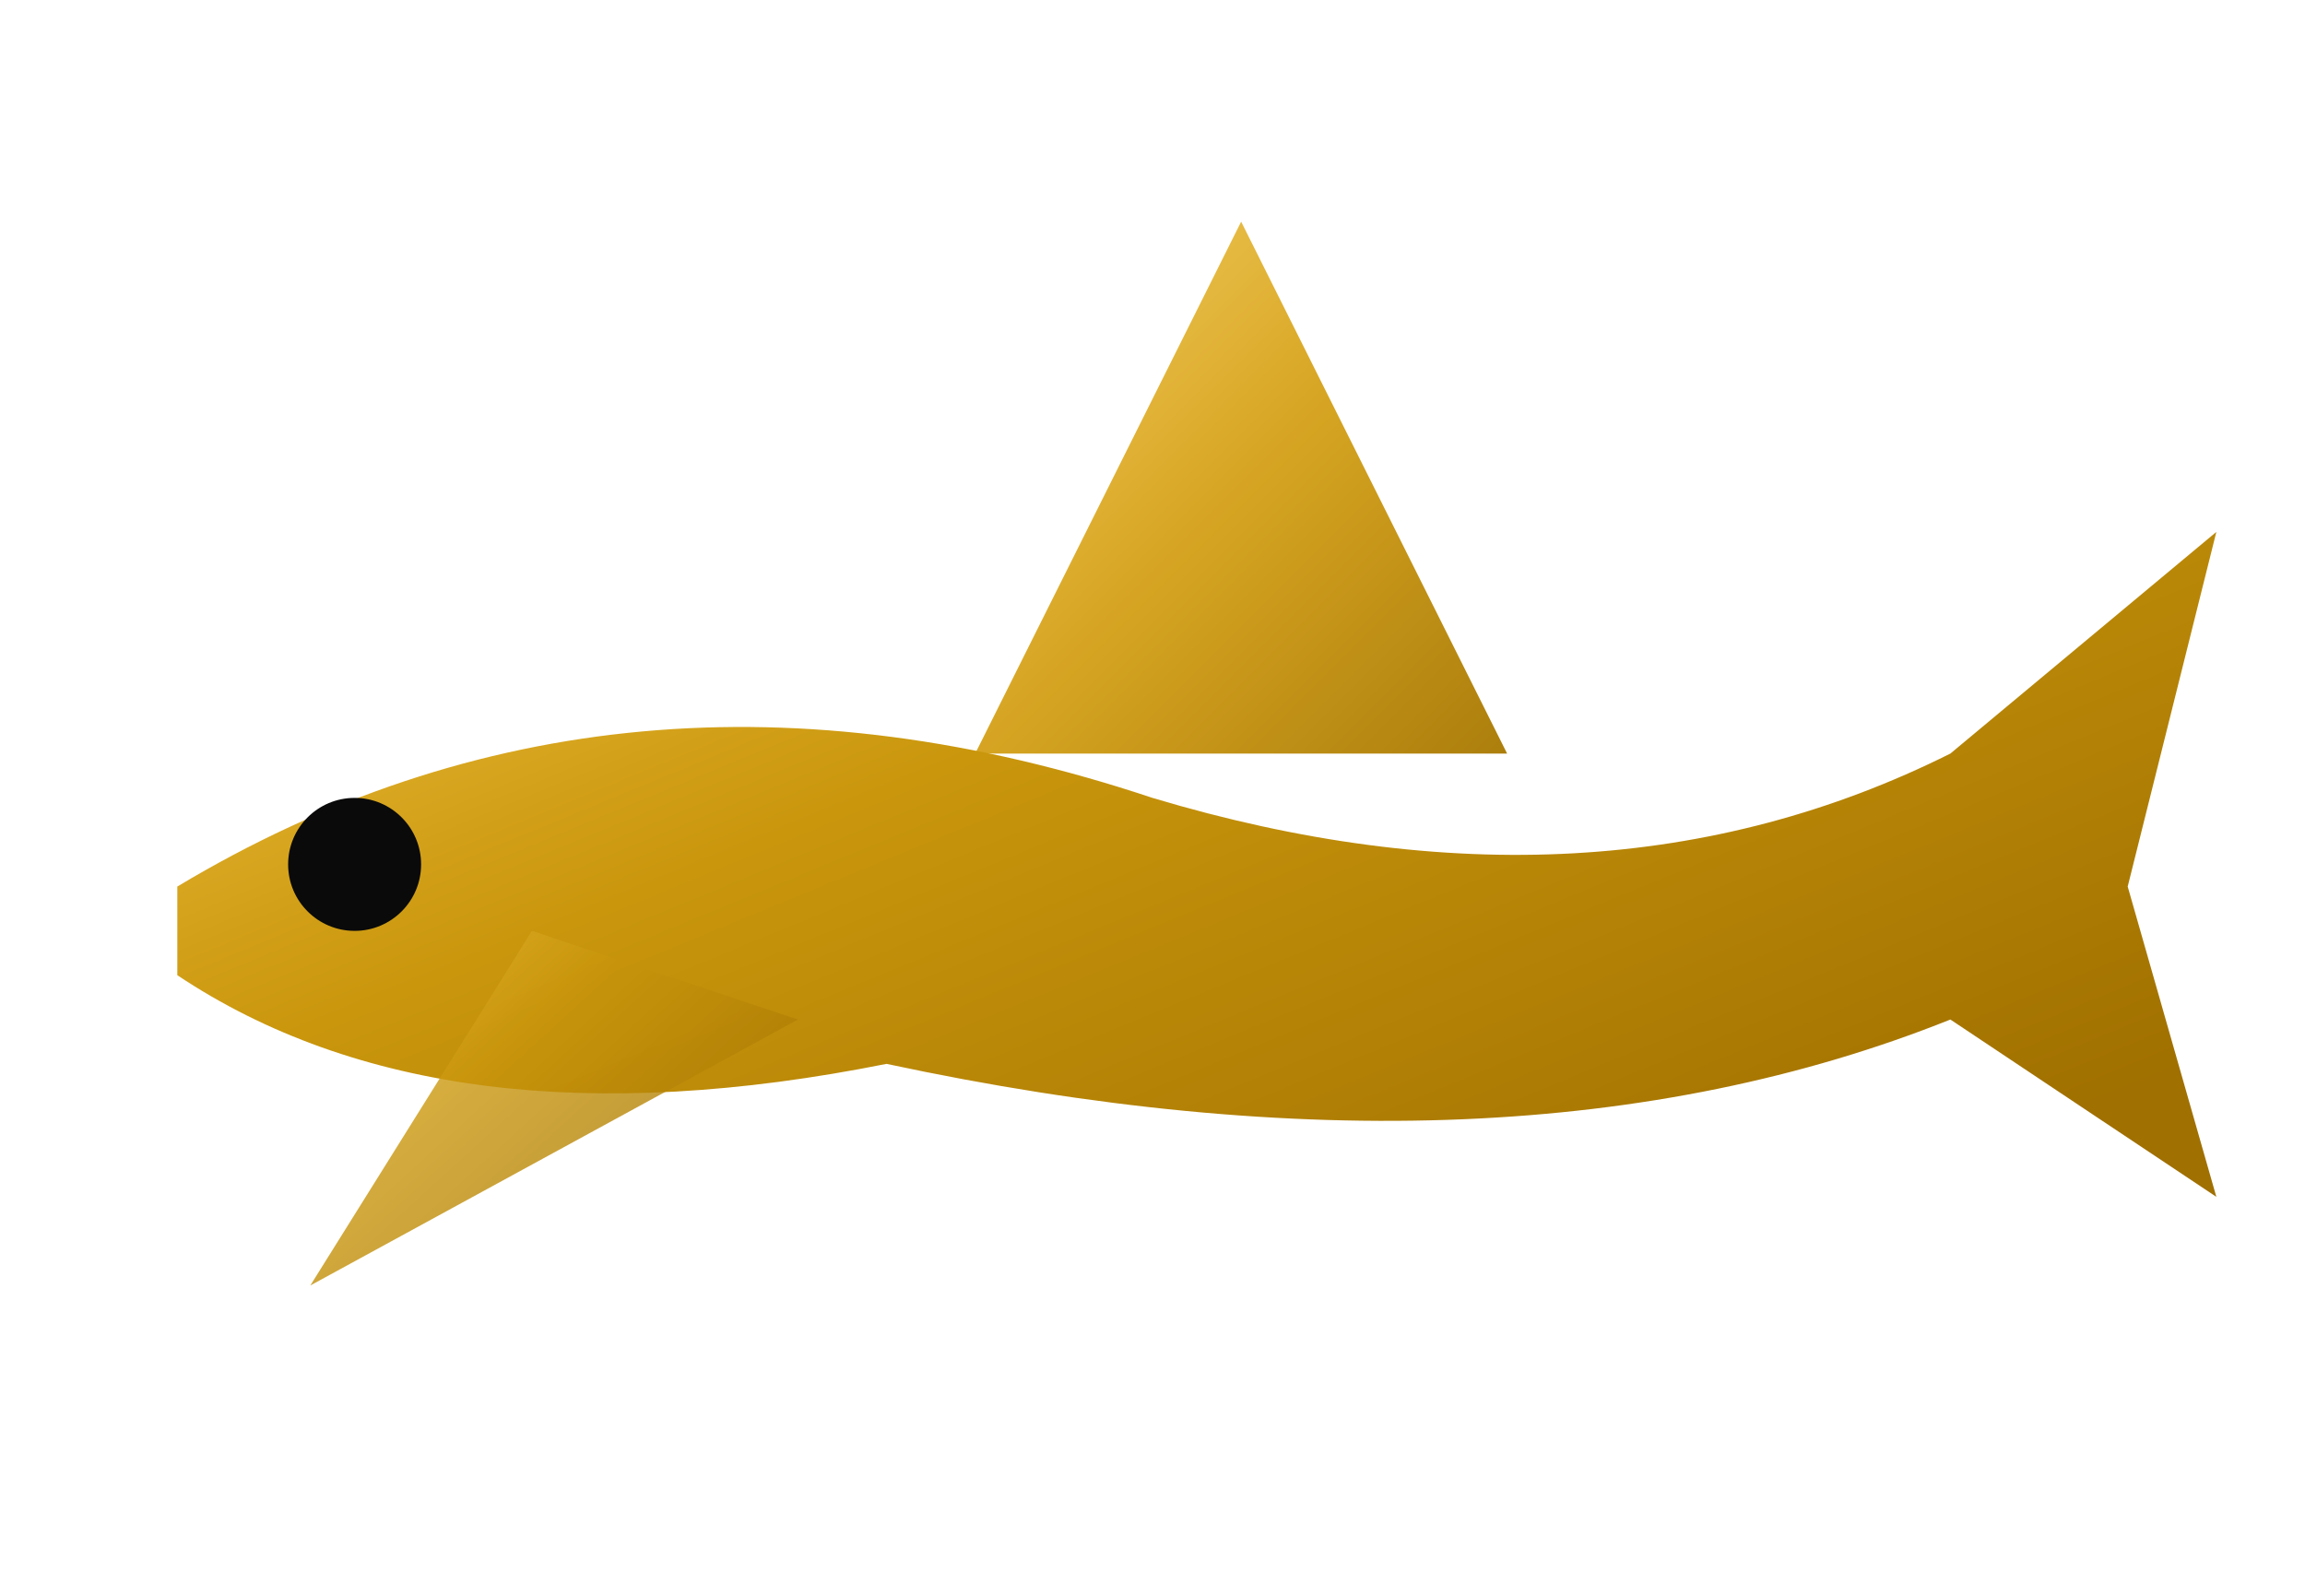
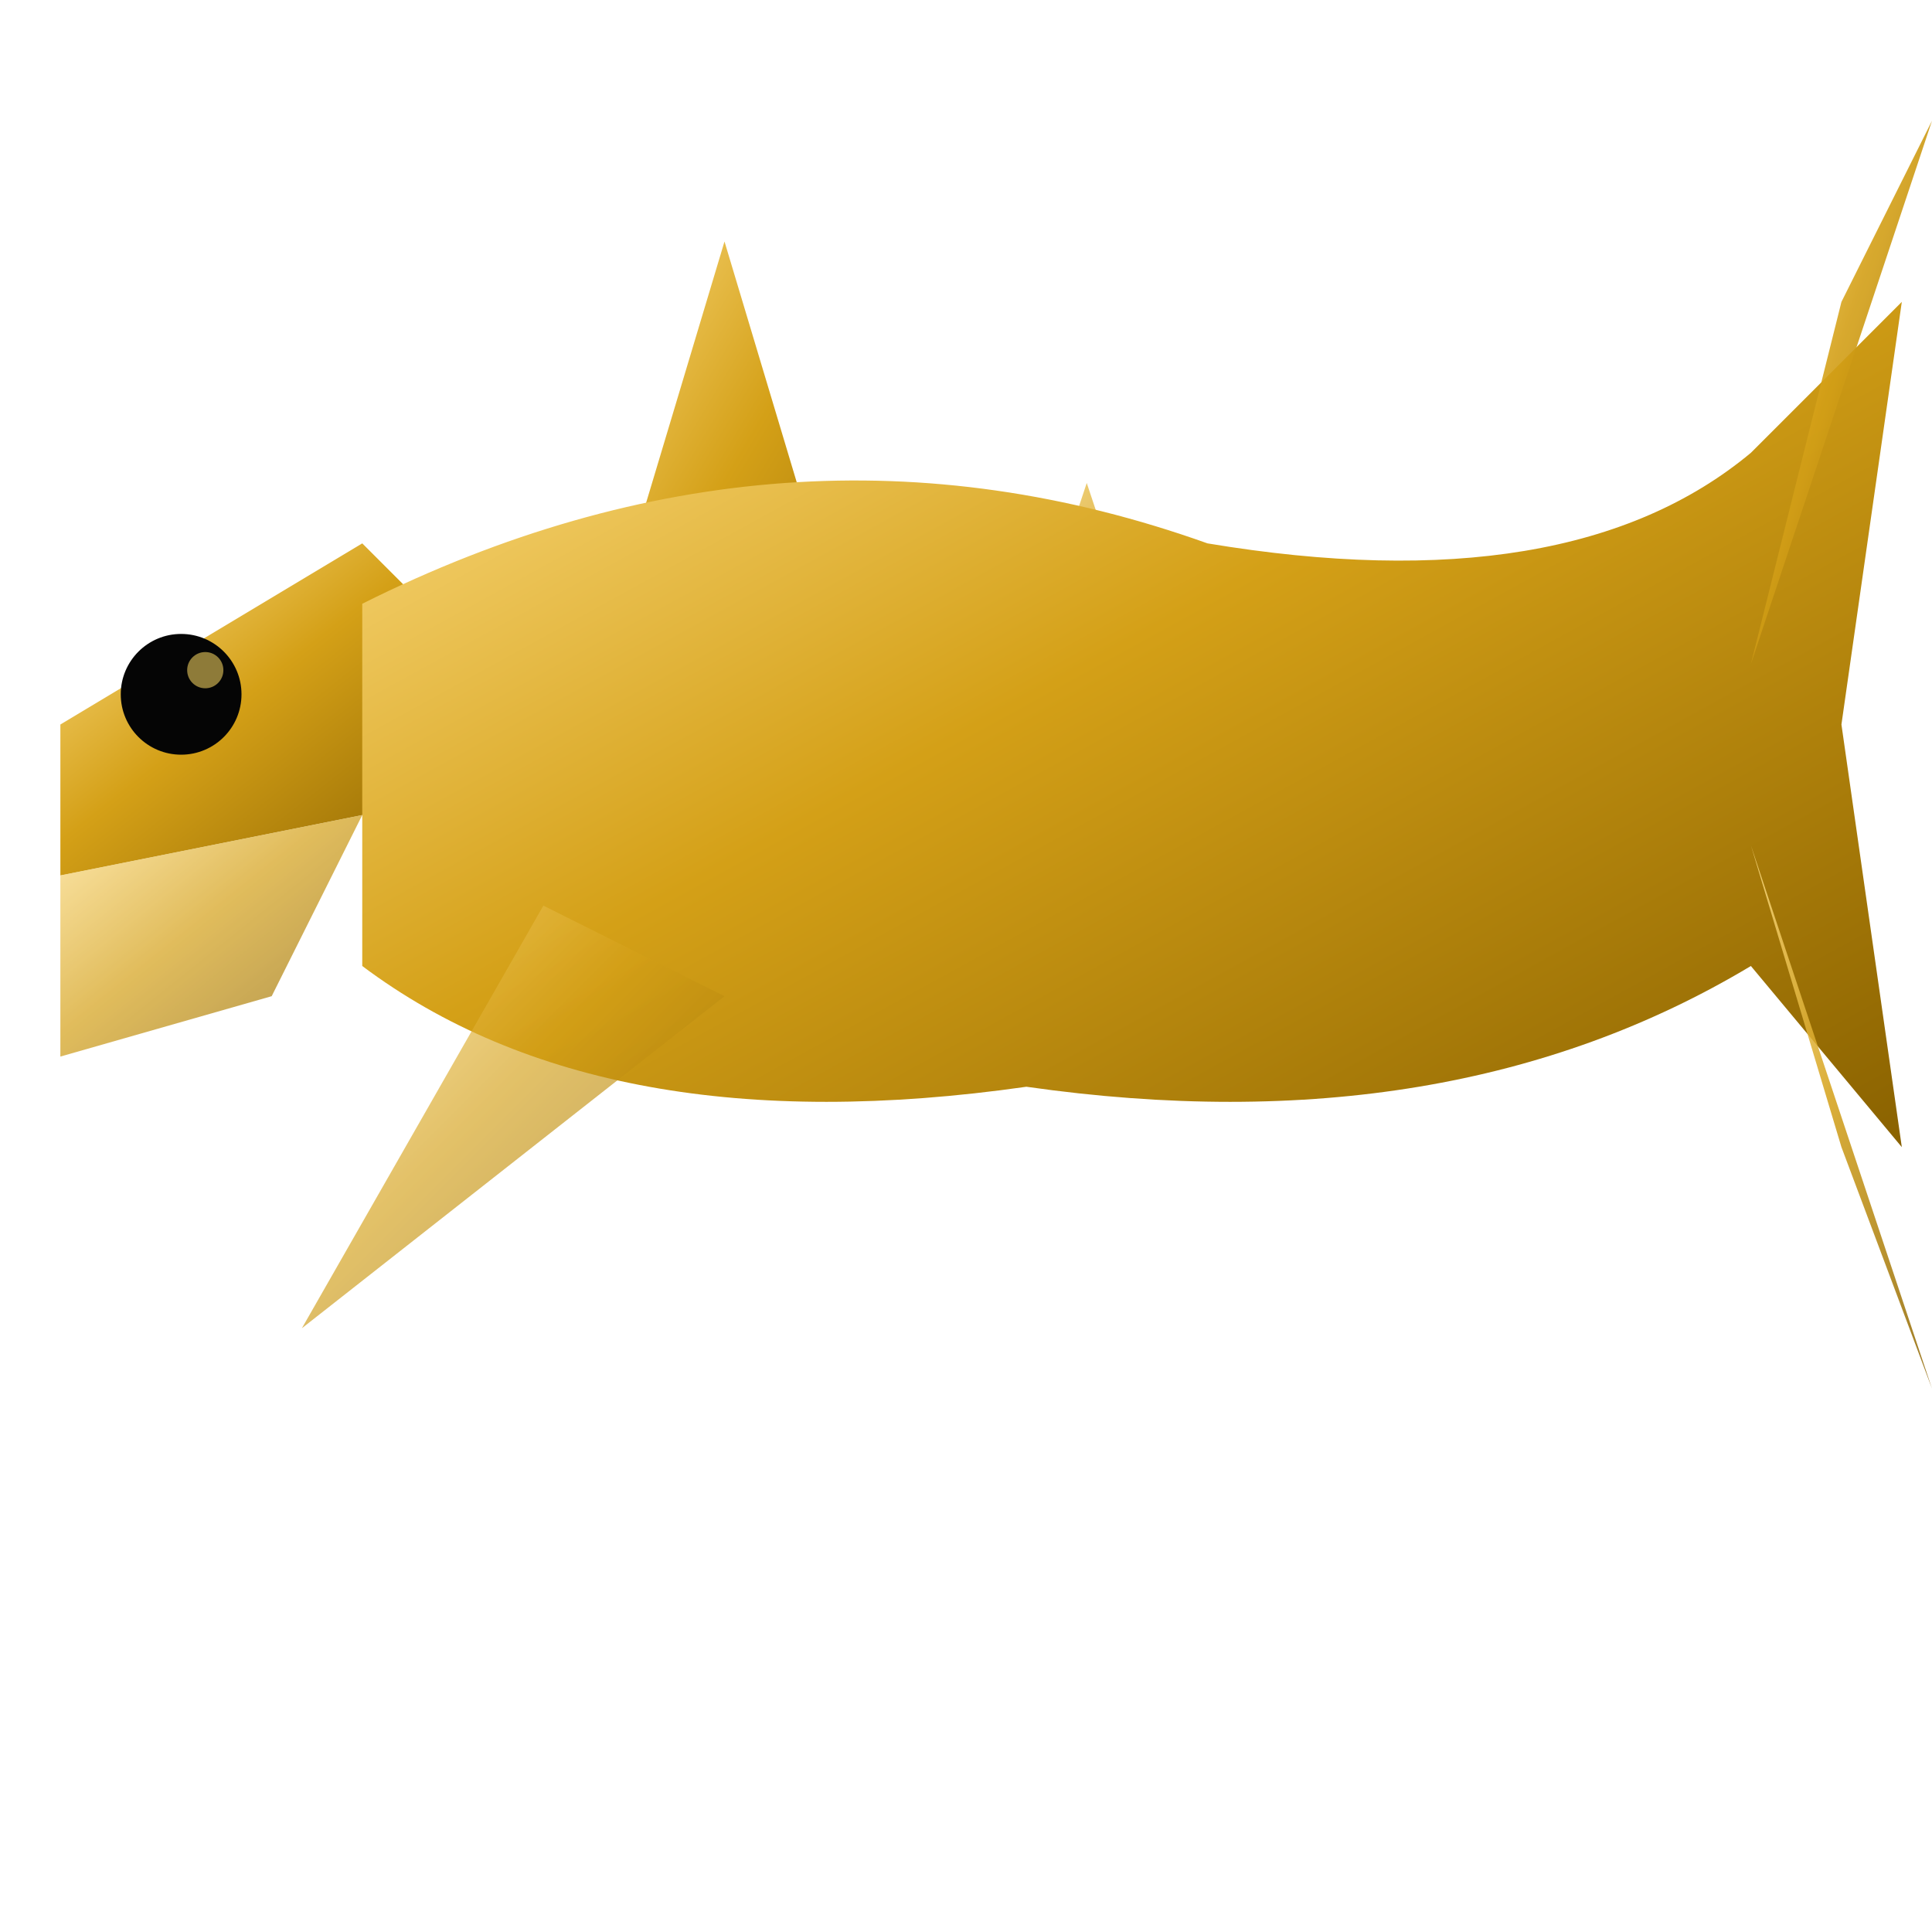
- <svg xmlns="http://www.w3.org/2000/svg" viewBox="0 0 52 36" fill="none">
+ <svg xmlns="http://www.w3.org/2000/svg" viewBox="0 0 64 64" fill="none">
  <defs>
-     <linearGradient id="fin" x1="0%" y1="0%" x2="100%" y2="100%">
-       <stop offset="0%" stop-color="#F5CC5A" />
-       <stop offset="50%" stop-color="#D4A017" />
-       <stop offset="100%" stop-color="#A87800" />
-     </linearGradient>
-     <linearGradient id="body" x1="0%" y1="0%" x2="100%" y2="80%">
-       <stop offset="0%" stop-color="#F0C040" />
-       <stop offset="40%" stop-color="#C9960C" />
-       <stop offset="100%" stop-color="#A07000" />
+     <linearGradient id="g1" x1="0%" y1="0%" x2="100%" y2="100%">
+       <stop offset="0%" stop-color="#FFE08A" />
+       <stop offset="45%" stop-color="#D4A017" />
+       <stop offset="100%" stop-color="#8A6200" />
    </linearGradient>
  </defs>
-   <path d="M22 17 L28 5 L34 17" fill="url(#fin)" opacity="0.95" />
-   <path d="M4 20 Q14 14 26 18 Q36 21 44 17 L50 12 L48 20 L50 27 L44 23 Q34 27 20 24 Q10 26 4 22 Z" fill="url(#body)" />
-   <path d="M12 21 L7 29 L18 23 Z" fill="url(#body)" opacity="0.8" />
-   <circle cx="8" cy="19.5" r="1.5" fill="#0A0A0A" />
+   <polygon points="18,28 24,8 30,28" fill="url(#g1)" />
+   <polygon points="32,28 36,16 40,28" fill="url(#g1)" opacity="0.8" />
+   <path d="M2,24 L12,18 L16,22 L12,27 L2,29 Z" fill="url(#g1)" />
+   <path d="M2,29 L12,27 L9,33 L2,35 Z" fill="url(#g1)" opacity="0.7" />
+   <path d="M12,20 Q26,13 40,18 Q52,20 58,15 L63,10 L61,24 L63,38 L58,32 Q48,38 34,36 Q20,38 12,32 Z" fill="url(#g1)" />
+   <path d="M61,10 L64,4 L58,22 Z" fill="url(#g1)" opacity="0.9" />
+   <path d="M61,38 L64,46 L58,28 Z" fill="url(#g1)" opacity="0.85" />
+   <path d="M18,30 L10,44 L24,33 Z" fill="url(#g1)" opacity="0.65" />
+   <circle cx="6" cy="23" r="2" fill="#050505" />
+   <circle cx="6.8" cy="22.2" r="0.6" fill="rgba(255,220,100,0.55)" />
</svg>
